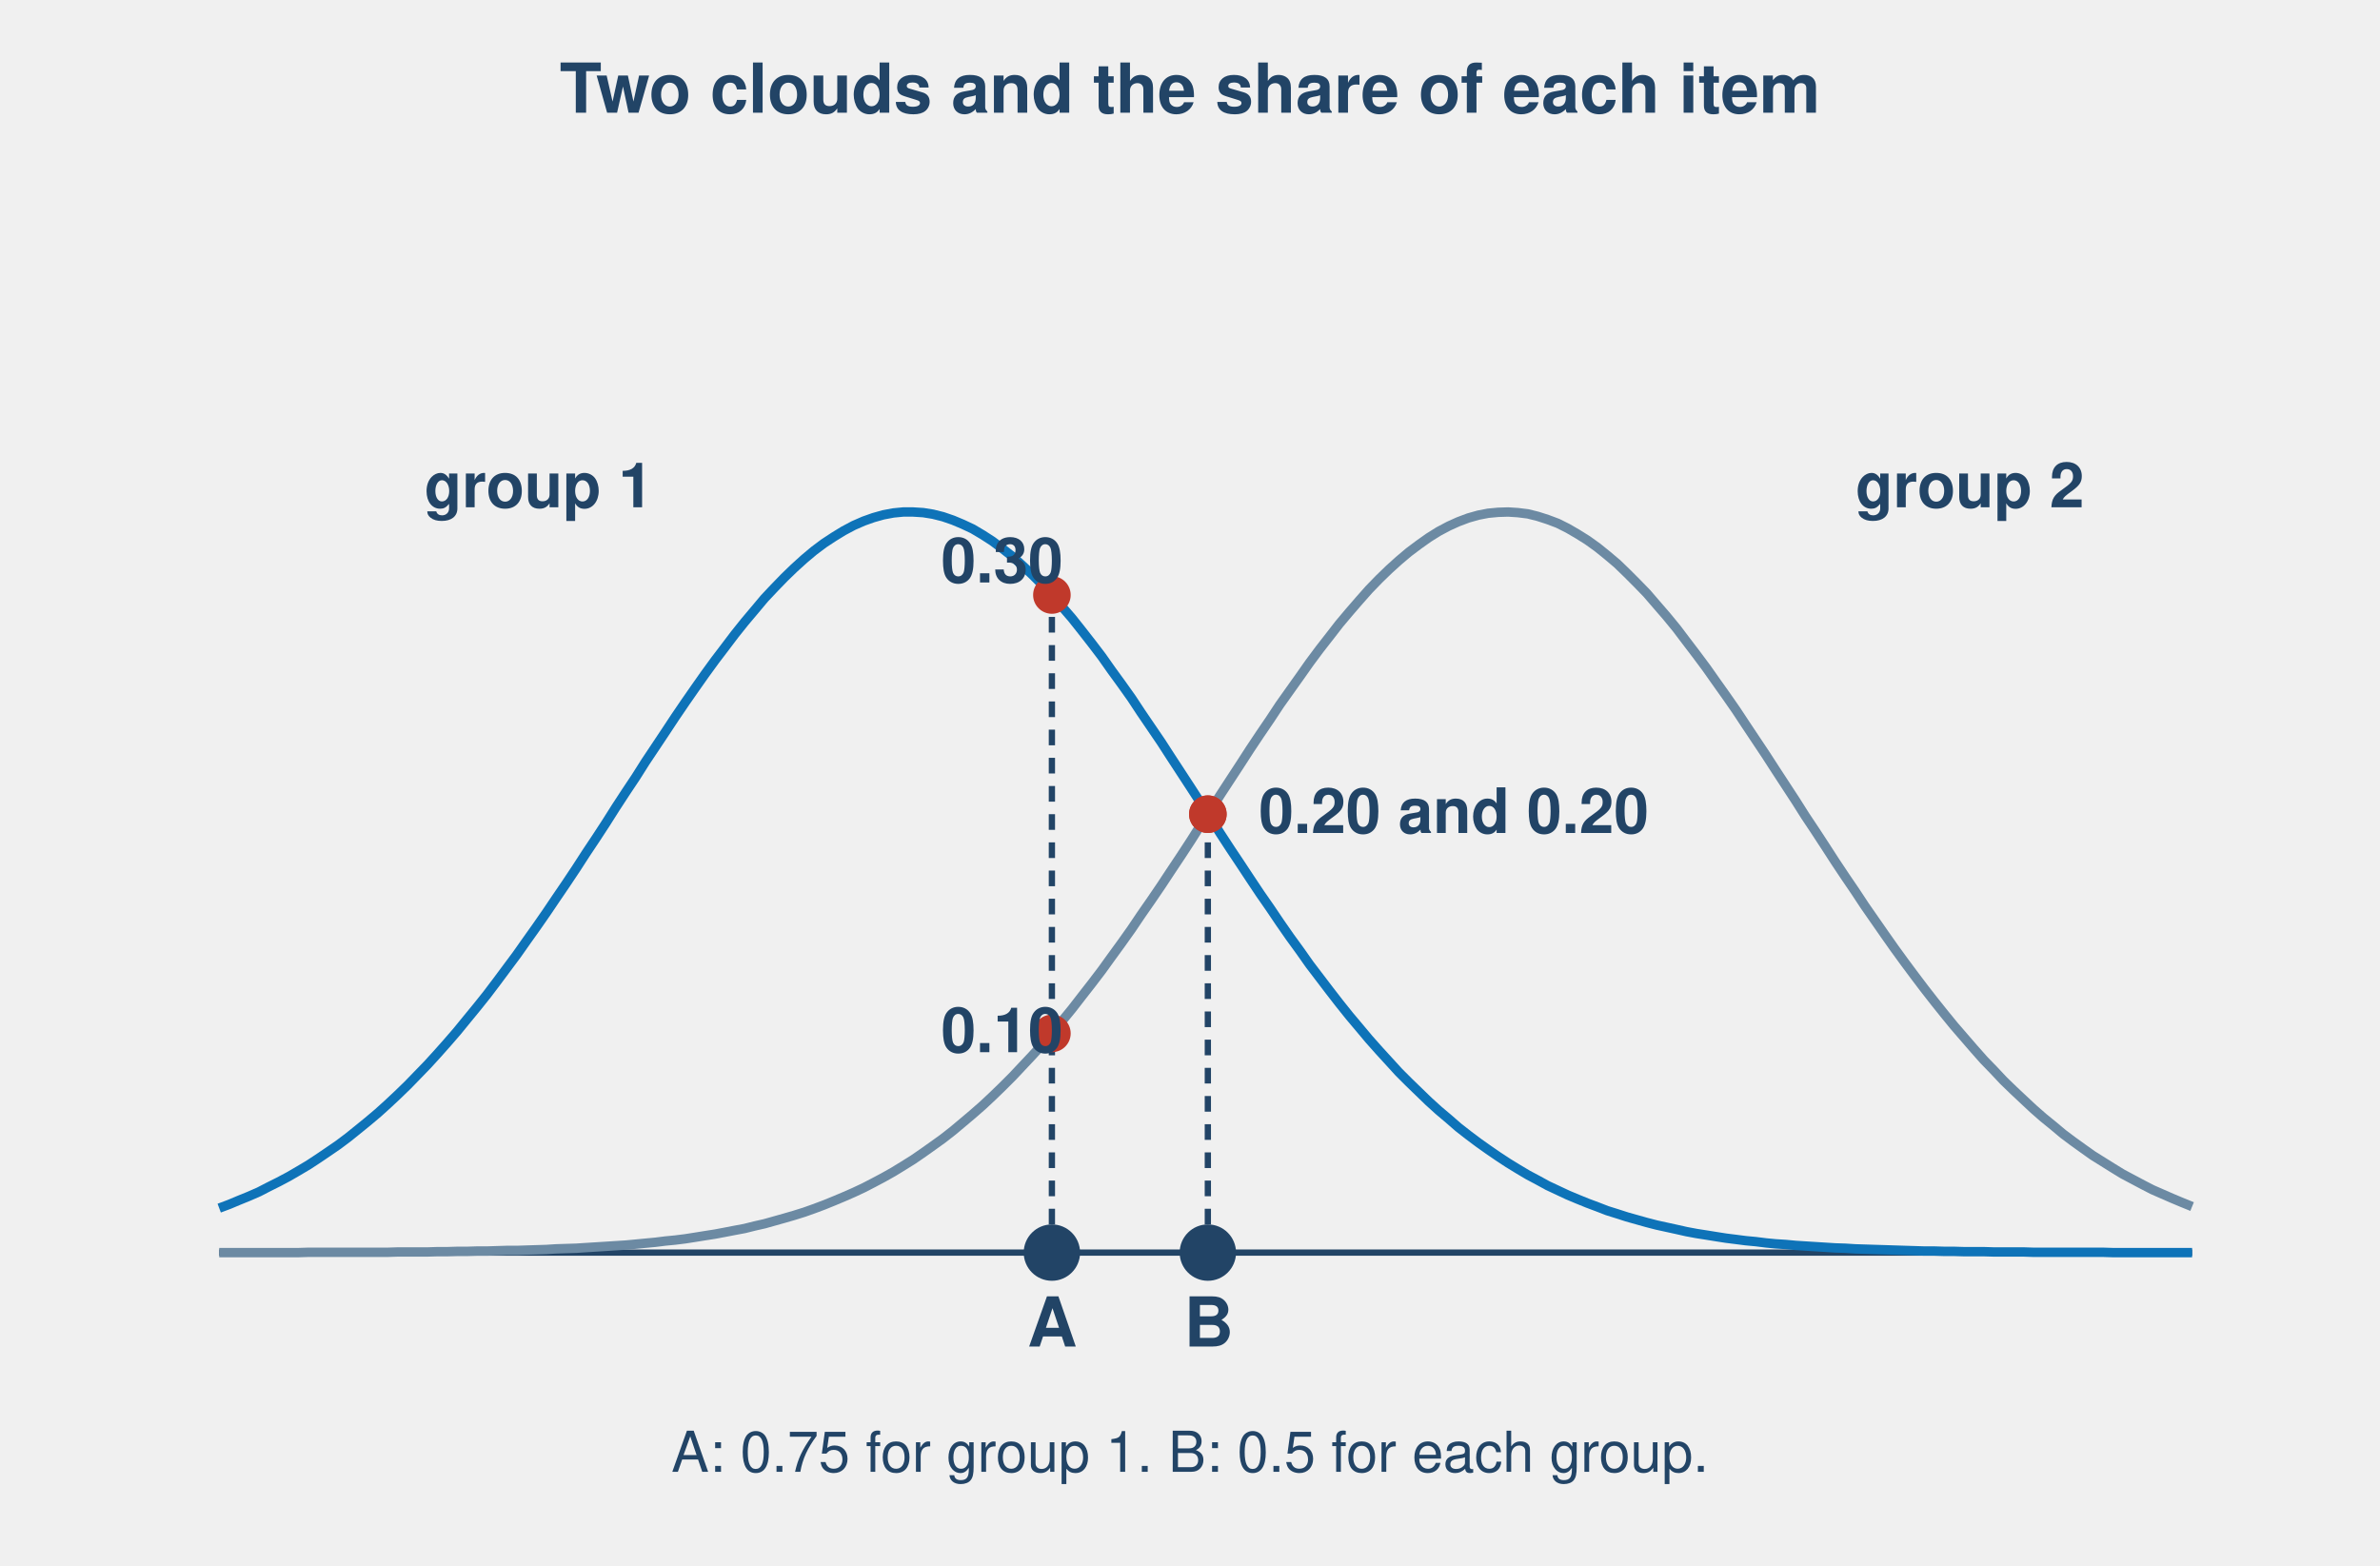
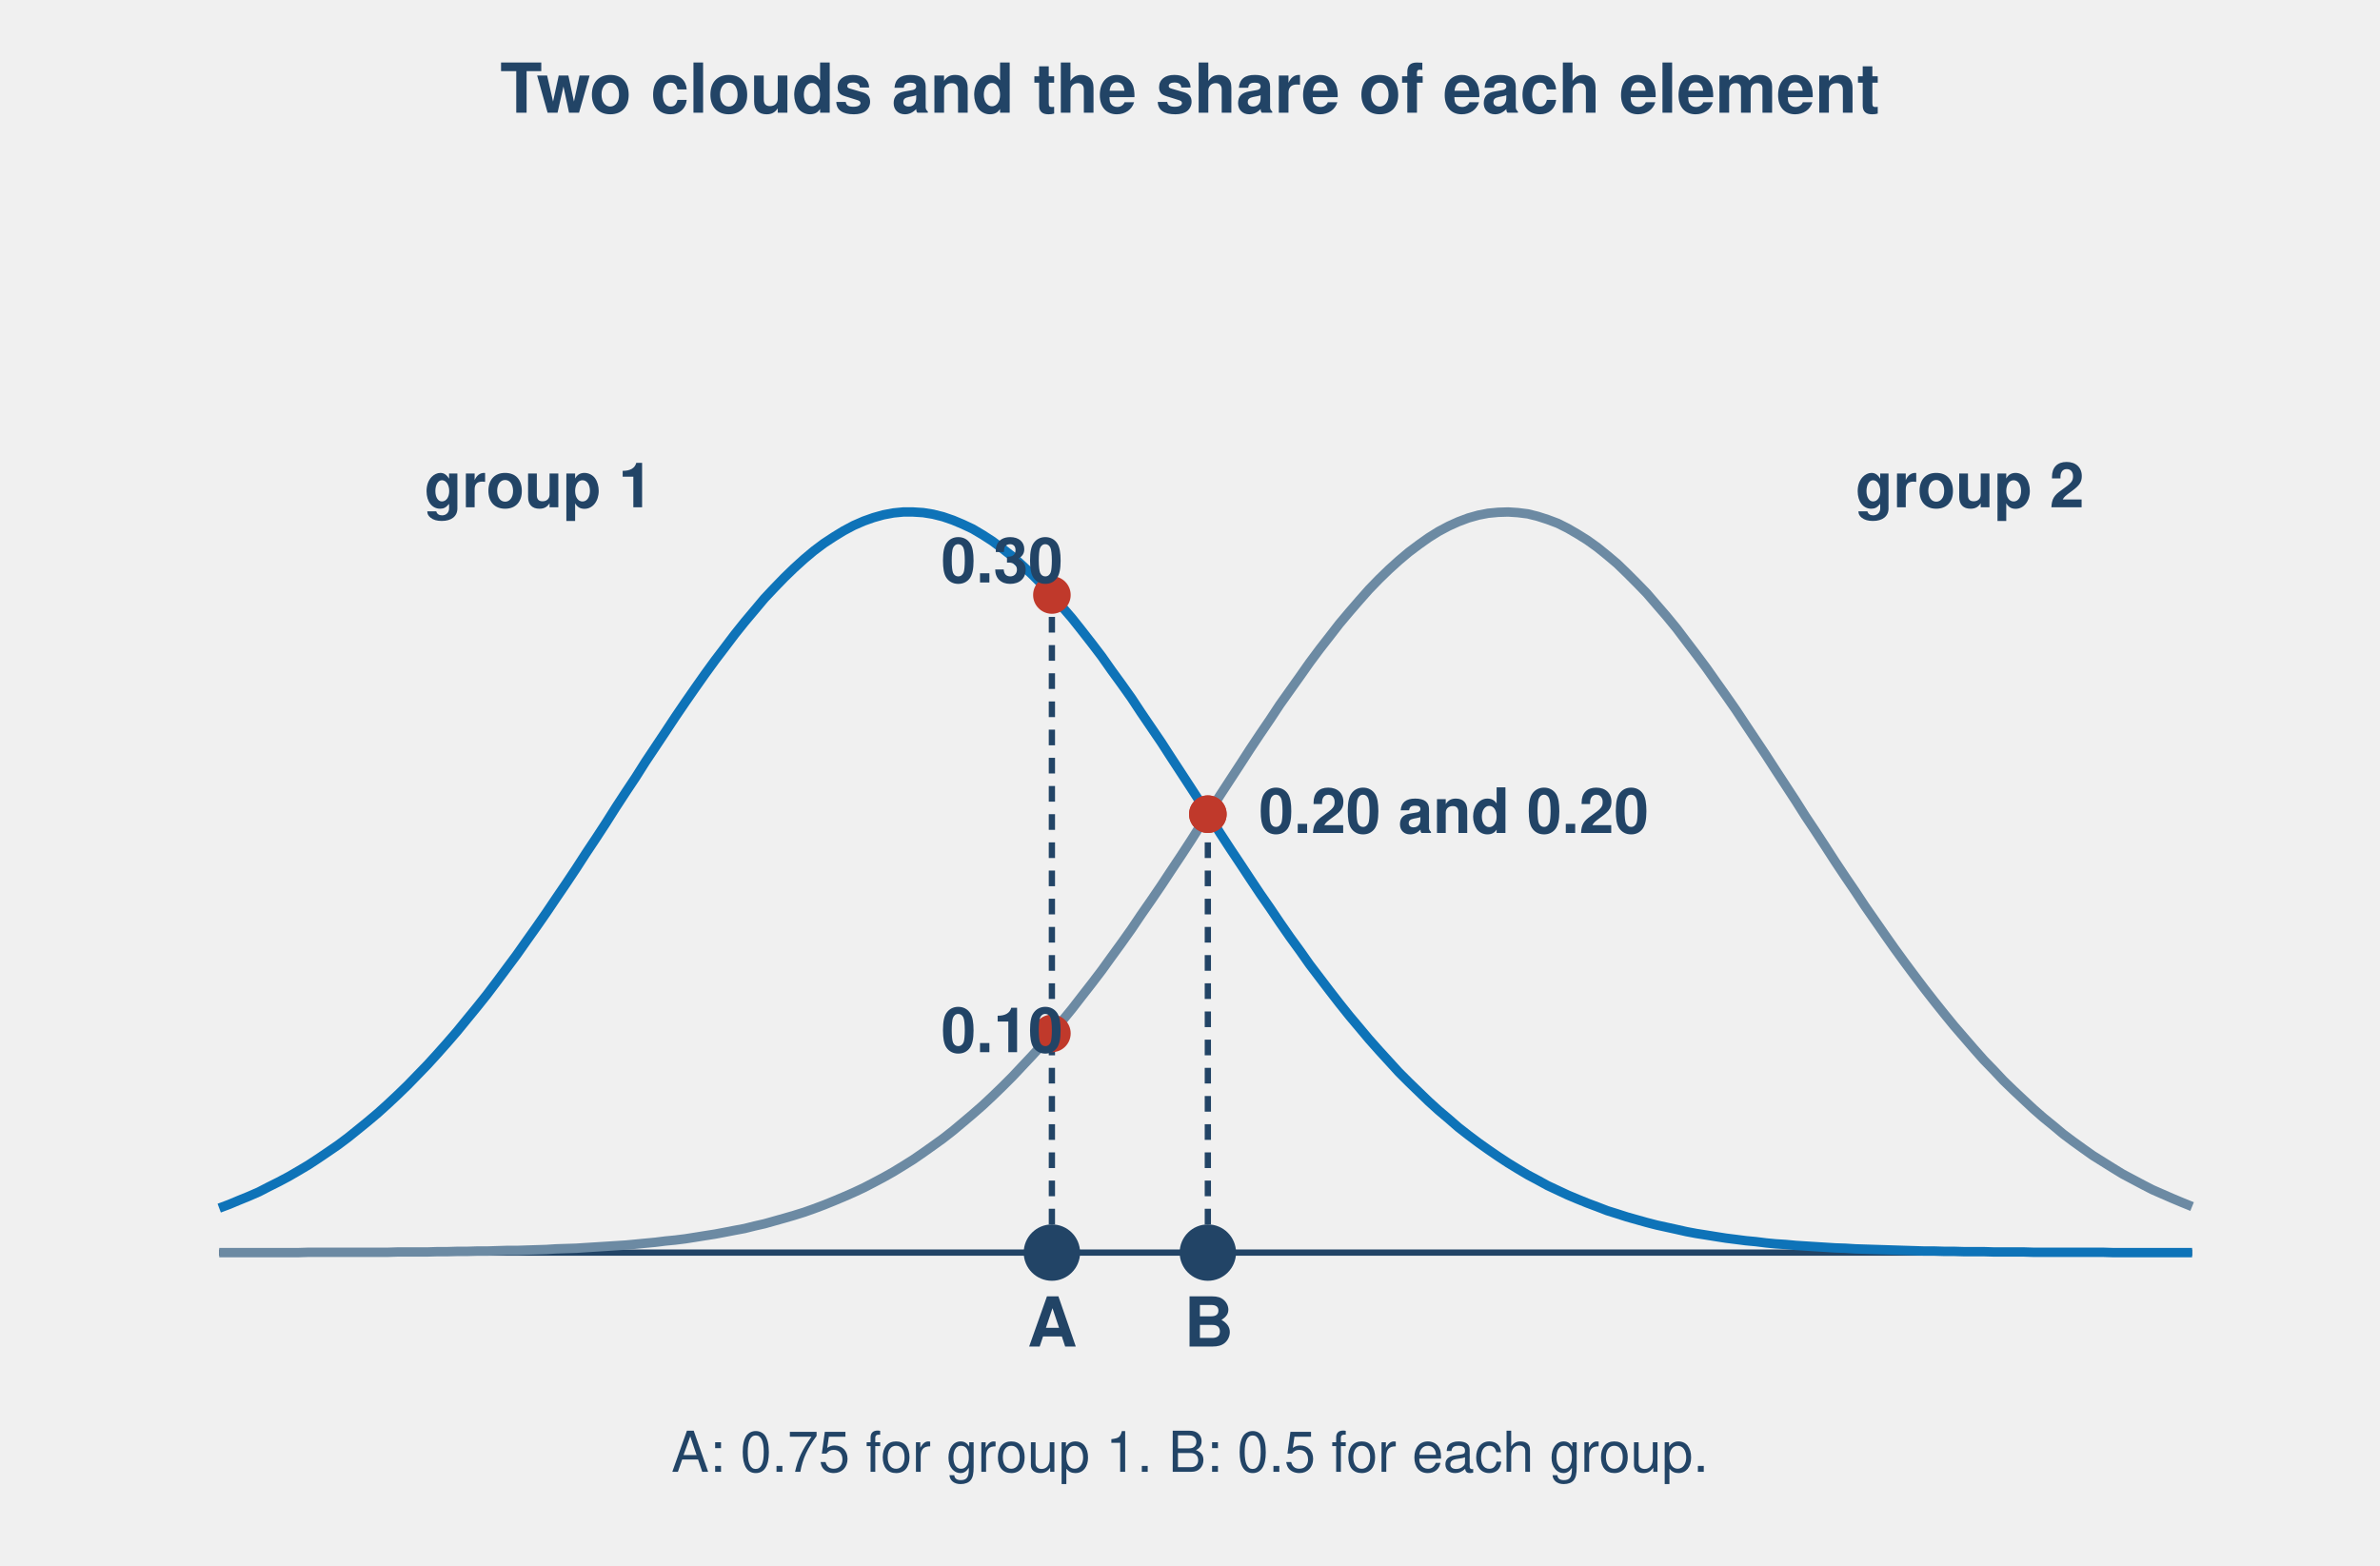
<svg xmlns="http://www.w3.org/2000/svg" viewBox="0 0 760 500" width="760" height="500">
  <defs>
    <style type="text/css">
      .label { font-family:Segoe UI, Helvetica, Arial, sans-serif; font-size:22px; font-weight:600; fill:#224466; text-anchor:middle; }
      .cell { font-family:Segoe UI, Helvetica, Arial, sans-serif; font-size:20px; font-weight:600; fill:#224466; text-anchor:middle; }
      .cell-light { font-family:Segoe UI, Helvetica, Arial, sans-serif; font-size:20px; font-weight:600; fill:#ffffff; text-anchor:middle; }
      .note { font-family:Segoe UI, Helvetica, Arial, sans-serif; font-size:18px; fill:#224466; text-anchor:middle; }
      .left { text-anchor:start; }
      .frame { fill:none; stroke:#224466; stroke-width:2; }
    </style>
  </defs>
-   <text x="380" y="36" class="label">Two clouds and the share of each item</text>
+   <text x="380" y="36" class="label">Two clouds and the share of each element</text>
  <line x1="70.0" y1="400.0" x2="700.0" y2="400.0" stroke="#224466" stroke-width="2" />
  <polyline points="70.0,385.8 73.2,384.6 76.3,383.3 79.5,382.0 82.7,380.6 85.8,379.0 89.0,377.4 92.2,375.7 95.3,373.9 98.5,372.0 101.7,369.9 104.8,367.8 108.0,365.6 111.2,363.2 114.3,360.7 117.5,358.1 120.7,355.4 123.8,352.6 127.0,349.6 130.2,346.5 133.3,343.3 136.5,340.0 139.6,336.6 142.8,333.0 146.0,329.3 149.1,325.5 152.3,321.6 155.5,317.6 158.6,313.5 161.8,309.2 165.0,304.9 168.1,300.5 171.3,296.0 174.5,291.4 177.6,286.8 180.8,282.1 184.0,277.3 187.1,272.5 190.3,267.7 193.5,262.8 196.6,257.9 199.8,253.0 203.0,248.2 206.1,243.3 209.3,238.5 212.5,233.7 215.6,229.0 218.8,224.3 222.0,219.7 225.1,215.3 228.3,210.9 231.5,206.7 234.6,202.6 237.8,198.6 241.0,194.8 244.1,191.1 247.3,187.7 250.5,184.4 253.6,181.4 256.8,178.5 259.9,175.9 263.1,173.5 266.3,171.4 269.4,169.5 272.6,167.8 275.8,166.4 278.9,165.3 282.1,164.4 285.3,163.8 288.4,163.5 291.6,163.5 294.8,163.7 297.9,164.2 301.1,165.0 304.3,166.1 307.4,167.4 310.6,168.9 313.8,170.8 316.9,172.8 320.1,175.2 323.3,177.7 326.4,180.5 329.6,183.5 332.8,186.7 335.9,190.1 339.1,193.7 342.3,197.4 345.4,201.3 348.6,205.4 351.8,209.6 354.9,214.0 358.1,218.4 361.3,222.9 364.4,227.6 367.6,232.3 370.8,237.0 373.9,241.8 377.1,246.7 380.3,251.6 383.4,256.4 386.6,261.3 389.7,266.2 392.9,271.1 396.1,275.9 399.2,280.6 402.4,285.4 405.6,290.0 408.7,294.6 411.9,299.2 415.1,303.6 418.2,308.0 421.4,312.2 424.6,316.4 427.7,320.4 430.9,324.4 434.1,328.2 437.2,331.9 440.4,335.5 443.6,339.0 446.7,342.4 449.9,345.6 453.1,348.7 456.2,351.7 459.4,354.6 462.6,357.3 465.7,360.0 468.9,362.5 472.1,364.9 475.2,367.1 478.4,369.3 481.6,371.4 484.7,373.3 487.9,375.2 491.1,376.9 494.2,378.6 497.4,380.1 500.6,381.6 503.7,382.9 506.9,384.2 510.1,385.4 513.2,386.6 516.4,387.6 519.5,388.6 522.7,389.5 525.9,390.4 529.0,391.2 532.2,391.9 535.4,392.6 538.5,393.3 541.7,393.9 544.9,394.4 548.0,394.9 551.2,395.4 554.4,395.8 557.5,396.2 560.7,396.5 563.9,396.9 567.0,397.2 570.2,397.4 573.4,397.7 576.5,397.9 579.7,398.1 582.9,398.3 586.0,398.5 589.2,398.6 592.4,398.8 595.5,398.9 598.7,399.0 601.9,399.1 605.0,399.2 608.2,399.3 611.4,399.4 614.5,399.5 617.7,399.5 620.9,399.6 624.0,399.6 627.2,399.7 630.4,399.7 633.5,399.7 636.7,399.8 639.8,399.8 643.0,399.8 646.2,399.8 649.3,399.9 652.5,399.9 655.7,399.9 658.8,399.9 662.0,399.9 665.2,399.9 668.3,399.9 671.5,399.9 674.7,400.0 677.8,400.0 681.0,400.0 684.2,400.0 687.3,400.0 690.5,400.0 693.7,400.0 696.8,400.0 700.0,400.0" fill="none" stroke="#0e73b8" stroke-width="3" />
  <polyline points="70.0,400.0 73.2,400.0 76.3,400.0 79.5,400.0 82.7,400.0 85.8,400.0 89.0,400.0 92.2,400.0 95.3,400.0 98.5,399.9 101.7,399.9 104.8,399.9 108.0,399.9 111.2,399.9 114.3,399.9 117.5,399.9 120.7,399.9 123.8,399.9 127.0,399.8 130.2,399.8 133.3,399.8 136.5,399.8 139.6,399.7 142.8,399.7 146.0,399.6 149.1,399.6 152.3,399.5 155.5,399.5 158.6,399.4 161.8,399.3 165.0,399.3 168.1,399.2 171.3,399.1 174.5,399.0 177.6,398.8 180.8,398.7 184.0,398.6 187.1,398.4 190.3,398.2 193.5,398.0 196.6,397.8 199.8,397.6 203.0,397.3 206.1,397.0 209.3,396.7 212.5,396.3 215.6,396.0 218.8,395.6 222.0,395.1 225.1,394.6 228.3,394.1 231.5,393.5 234.6,392.9 237.8,392.3 241.0,391.5 244.1,390.8 247.3,389.9 250.5,389.0 253.6,388.1 256.8,387.1 259.9,386.0 263.1,384.8 266.3,383.5 269.4,382.2 272.6,380.8 275.8,379.3 278.9,377.7 282.1,376.0 285.3,374.2 288.4,372.3 291.6,370.3 294.8,368.1 297.9,365.9 301.1,363.6 304.3,361.1 307.4,358.5 310.6,355.8 313.8,353.0 316.9,350.1 320.1,347.0 323.3,343.8 326.4,340.5 329.6,337.1 332.8,333.6 335.9,329.9 339.1,326.1 342.3,322.2 345.4,318.2 348.6,314.1 351.8,309.9 354.9,305.6 358.1,301.2 361.3,296.7 364.4,292.1 367.6,287.5 370.8,282.8 373.9,278.1 377.1,273.3 380.3,268.4 383.4,263.5 386.6,258.7 389.7,253.8 392.9,248.9 396.1,244.0 399.2,239.2 402.4,234.4 405.6,229.7 408.7,225.0 411.9,220.5 415.1,216.0 418.2,211.6 421.4,207.3 424.6,203.2 427.7,199.2 430.9,195.4 434.1,191.7 437.2,188.2 440.4,184.9 443.6,181.8 446.7,179.0 449.9,176.3 453.1,173.9 456.2,171.7 459.4,169.7 462.6,168.0 465.7,166.6 468.9,165.4 472.1,164.5 475.2,163.9 478.4,163.6 481.6,163.5 484.7,163.7 487.9,164.1 491.1,164.9 494.2,165.9 497.4,167.1 500.6,168.7 503.7,170.5 506.9,172.5 510.1,174.8 513.2,177.3 516.4,180.0 519.5,183.0 522.7,186.2 525.9,189.5 529.0,193.1 532.2,196.8 535.4,200.7 538.5,204.8 541.7,209.0 544.9,213.3 548.0,217.7 551.2,222.2 554.4,226.8 557.5,231.5 560.7,236.3 563.9,241.1 567.0,245.9 570.2,250.8 573.4,255.7 576.5,260.6 579.7,265.4 582.9,270.3 586.0,275.1 589.2,279.9 592.4,284.6 595.5,289.3 598.7,293.9 601.9,298.5 605.0,302.9 608.2,307.3 611.4,311.6 614.5,315.7 617.7,319.8 620.9,323.8 624.0,327.6 627.2,331.3 630.4,335.0 633.5,338.5 636.7,341.8 639.8,345.1 643.0,348.2 646.2,351.2 649.3,354.1 652.5,356.9 655.7,359.5 658.8,362.1 662.0,364.5 665.2,366.8 668.3,369.0 671.5,371.0 674.7,373.0 677.8,374.9 681.0,376.6 684.2,378.3 687.3,379.9 690.5,381.3 693.7,382.7 696.8,384.0 700.0,385.3" fill="none" stroke="#6c8aa3" stroke-width="3" />
  <text x="172" y="162" class="cell">group 1</text>
  <text x="629" y="162" class="cell">group 2</text>
  <line x1="335.9" y1="400.0" x2="335.9" y2="190.0" stroke="#224466" stroke-width="2" stroke-dasharray="5 4" />
  <circle cx="335.9" cy="400.0" r="9" fill="#224466" />
  <text x="336" y="430" class="label">A</text>
  <circle cx="335.9" cy="190.0" r="6" fill="#c0392b" />
  <circle cx="335.9" cy="330.0" r="6" fill="#c0392b" />
  <line x1="385.7" y1="400.0" x2="385.7" y2="260.0" stroke="#224466" stroke-width="2" stroke-dasharray="5 4" />
  <circle cx="385.7" cy="400.0" r="9" fill="#224466" />
  <text x="386" y="430" class="label">B</text>
  <circle cx="385.7" cy="260.0" r="6" fill="#c0392b" />
  <circle cx="385.7" cy="260.0" r="6" fill="#c0392b" />
  <text x="320" y="186" class="cell" text-anchor="end">0.30</text>
  <text x="320" y="336" class="cell" text-anchor="end">0.10</text>
  <text x="402" y="266" class="cell left">0.20 and 0.20</text>
  <text x="380" y="470" class="note">A: 0.75 for group 1. B: 0.5 for each group.</text>
</svg>
